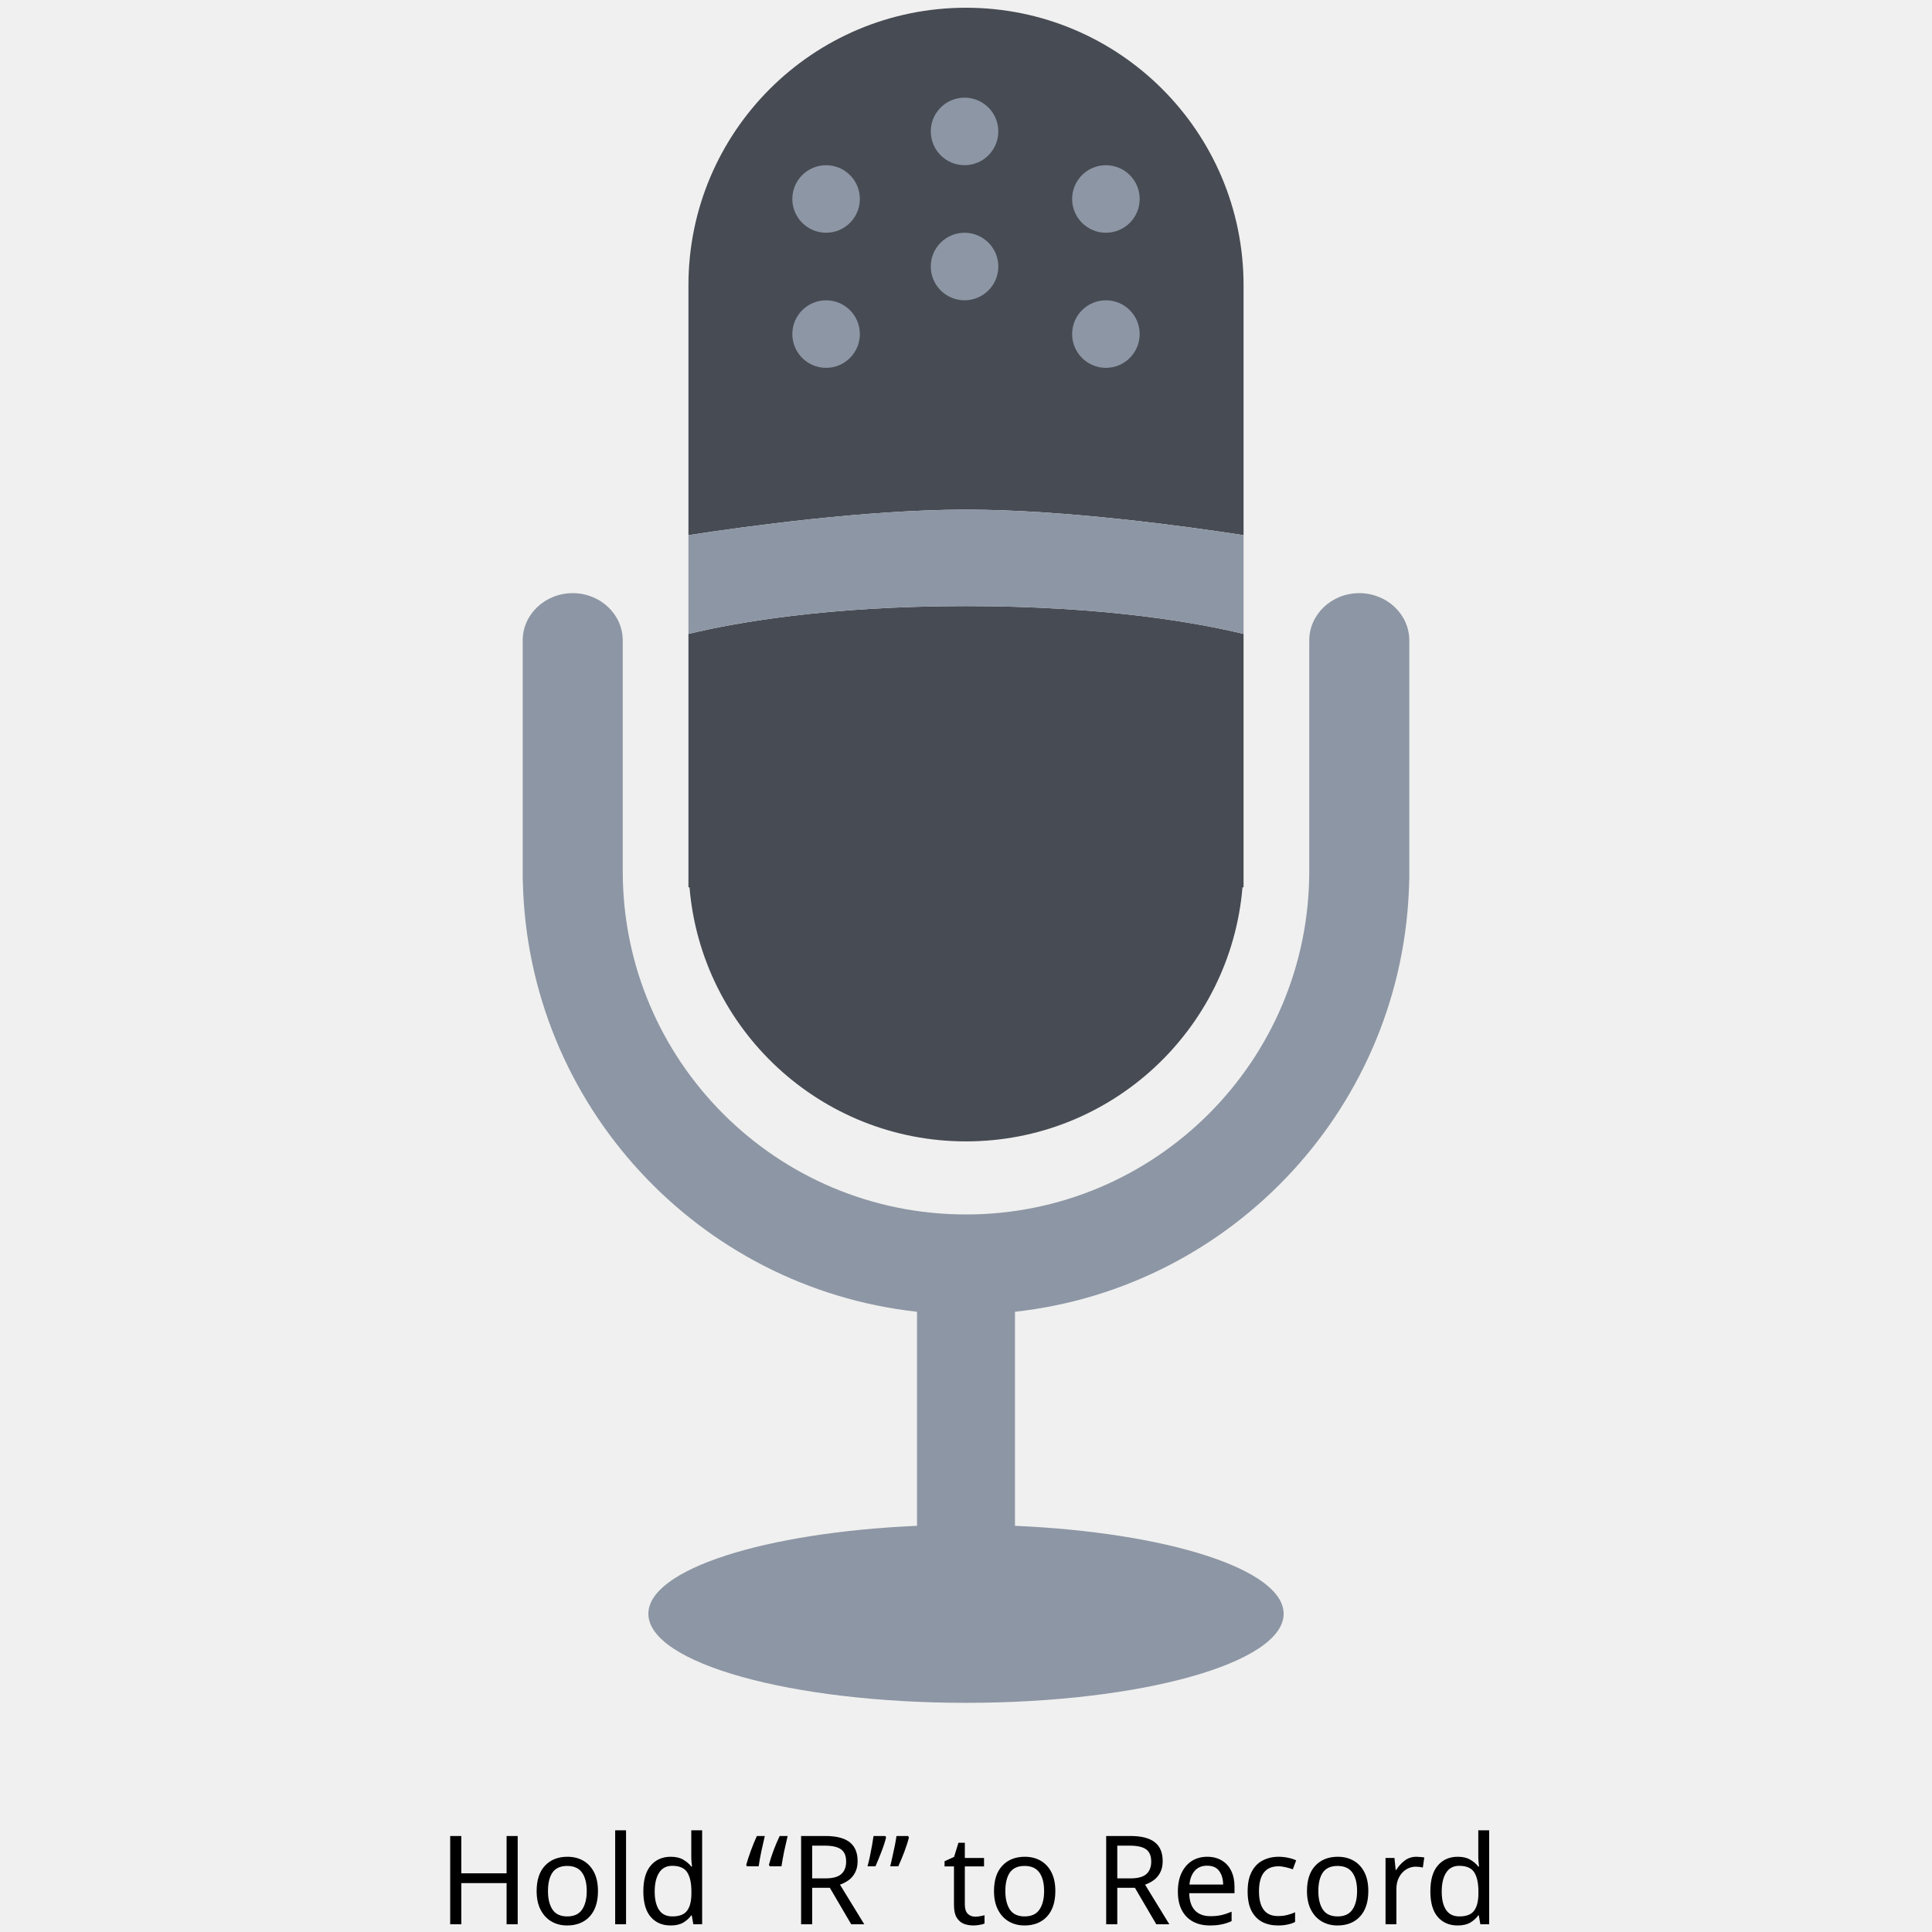
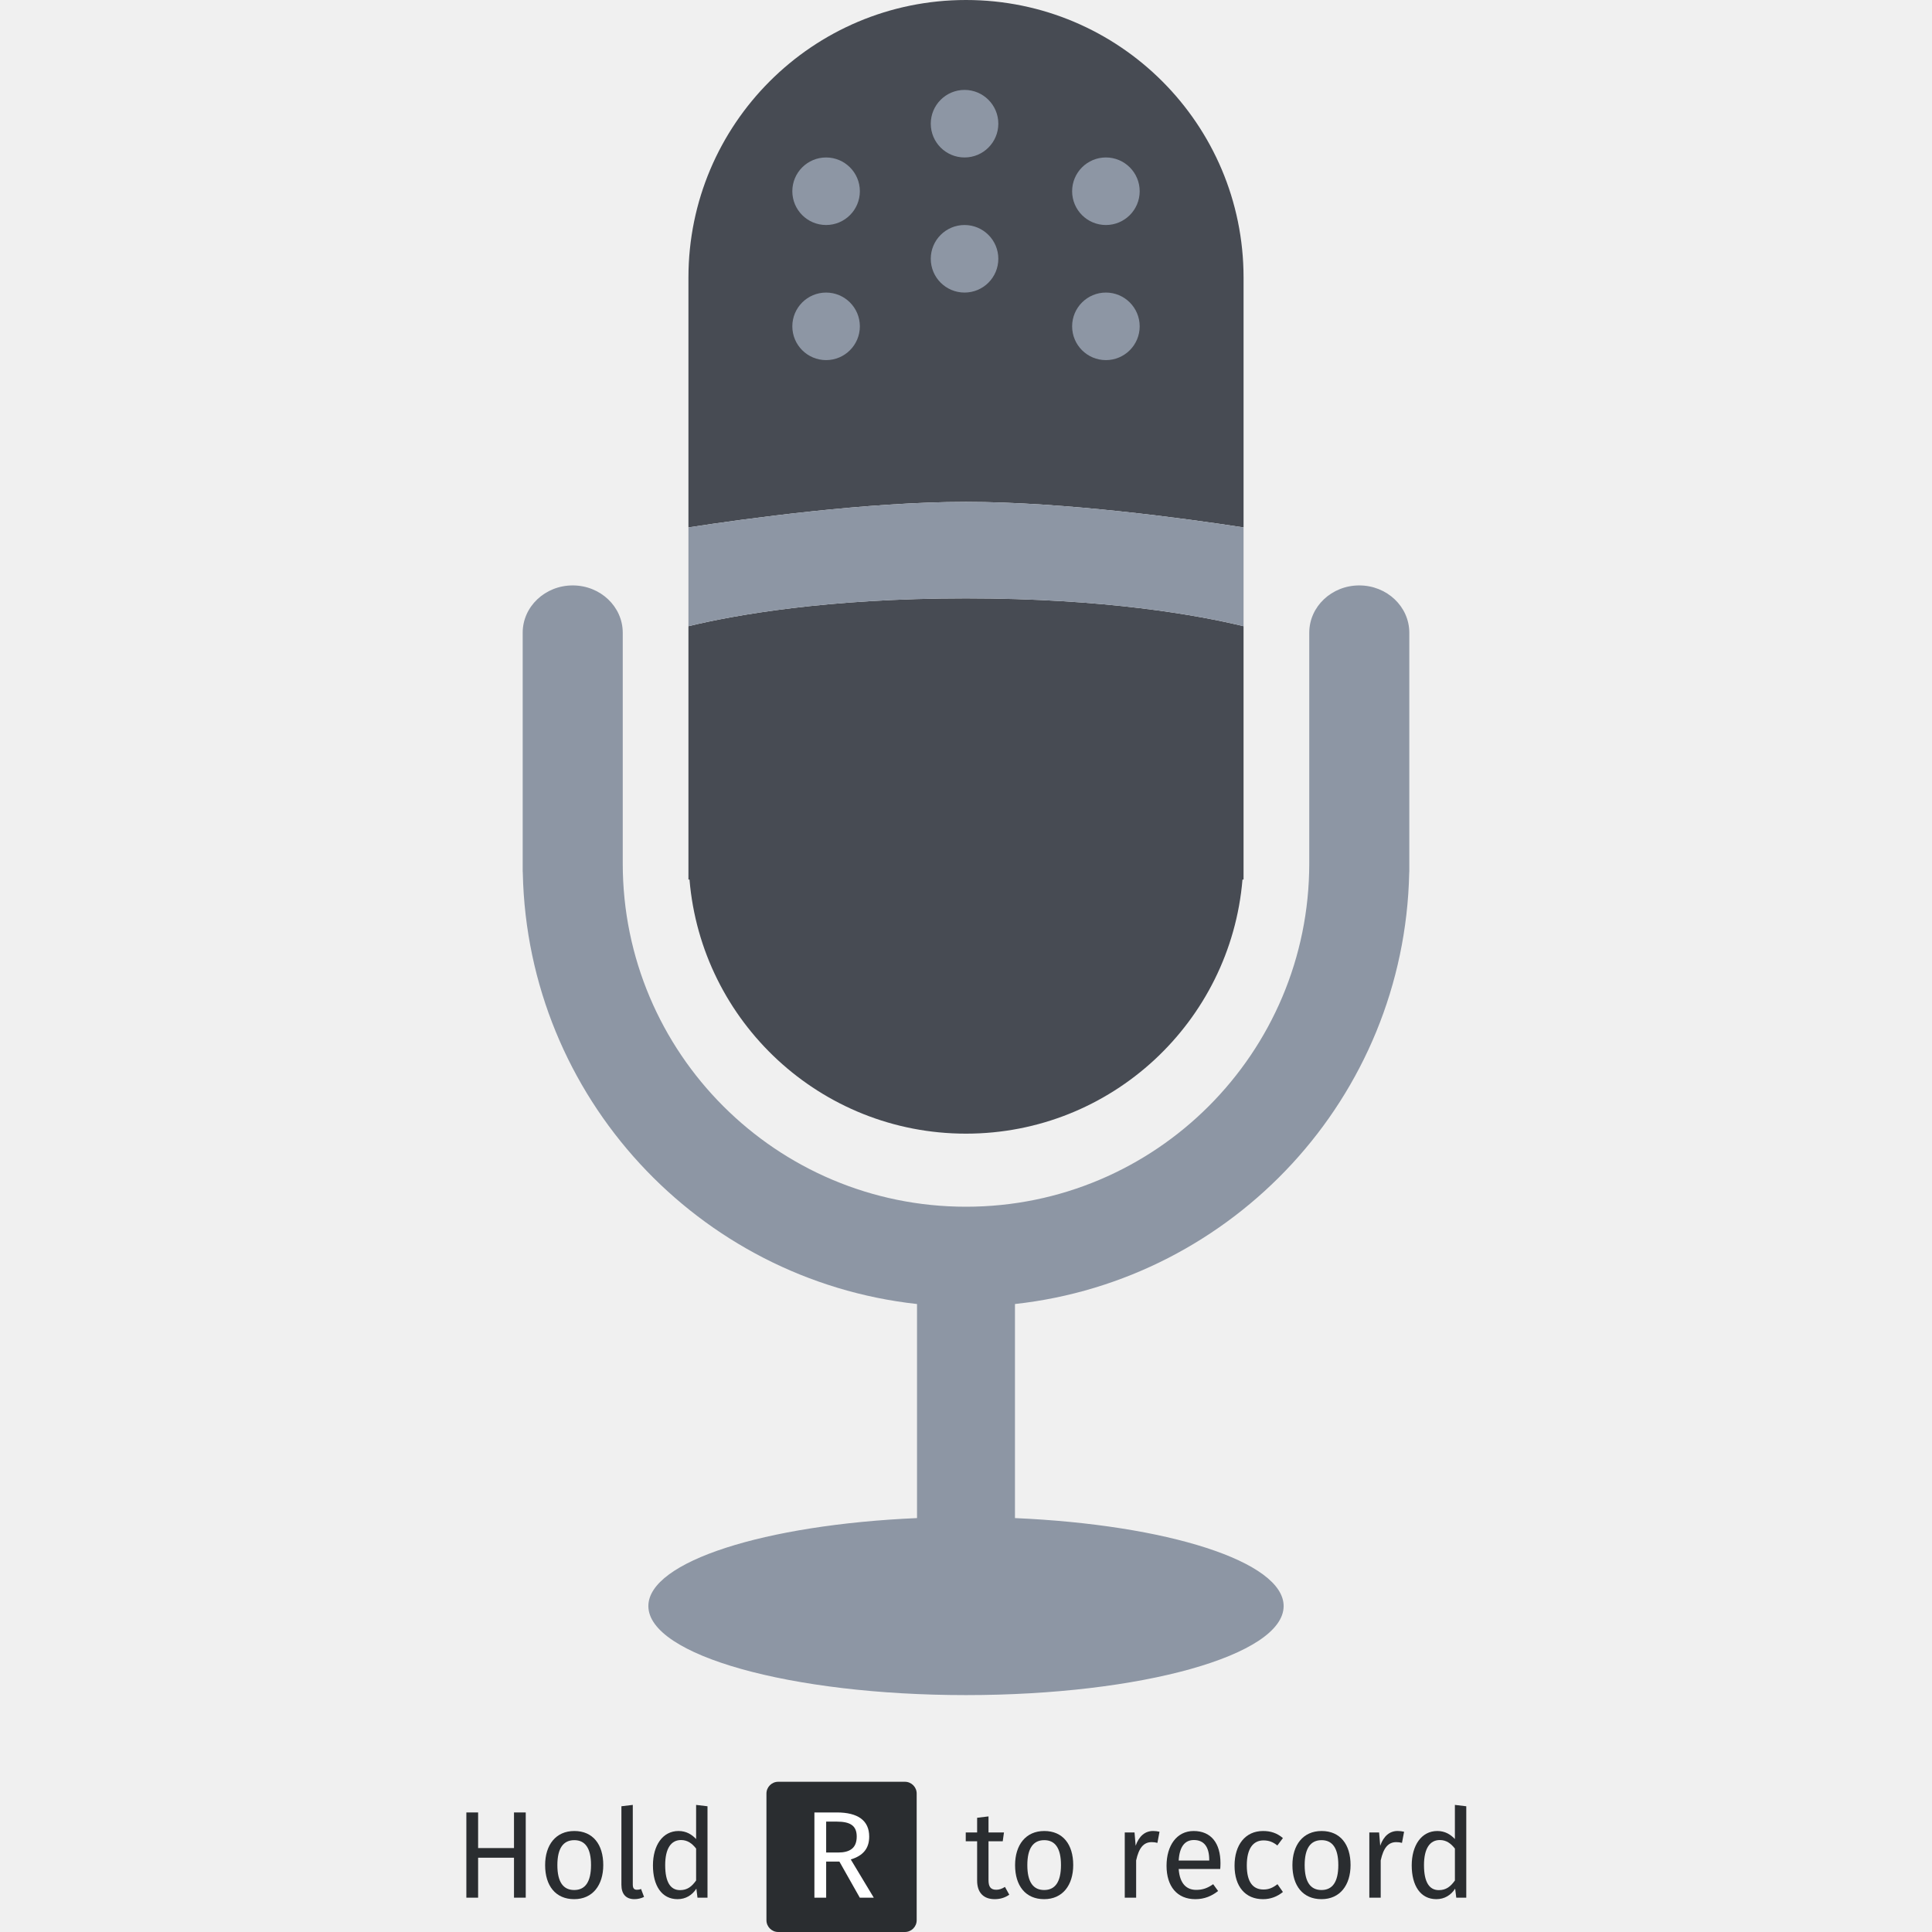
<svg xmlns="http://www.w3.org/2000/svg" version="1.1" id="Layer_1" x="0px" y="0px" width="250px" height="250px" viewBox="0 0 250 250" enable-background="new 0 0 250 250" xml:space="preserve">
-   <text transform="matrix(1 0 0 1 56.709 248.999)" font-family="'FiraSans-Regular'" font-size="16">Hold “R” to Record</text>
+   <path fill="#2A2D30" d="M118.618,248.476c0,0.842-0.683,1.524-1.525,1.524h-16.39c-0.842,0-1.525-0.683-1.525-1.524v-16.391  c0-0.842,0.683-1.524,1.525-1.524h16.39c0.842,0,1.525,0.683,1.525,1.524V248.476z" />
+   <path fill="#2A2D30" d="M61.868,240.389v5.17h-1.521V234.53h1.521v4.609h4.642v-4.609h1.521v11.028H66.51v-5.17H61.868z" />
+   <path fill="#2A2D30" d="M78.062,241.333c0,2.609-1.376,4.418-3.762,4.418c-2.401,0-3.761-1.729-3.761-4.402  c0-2.608,1.376-4.418,3.777-4.418S78.062,238.66,78.062,241.333z M72.124,241.349c0,2.193,0.768,3.218,2.177,3.218  s2.177-1.024,2.177-3.233c0-2.193-0.768-3.218-2.161-3.218C72.908,238.115,72.124,239.14,72.124,241.349z" />
+   <path fill="#2A2D30" d="M81.884,243.862c0,0.448,0.144,0.672,0.528,0.672c0.208,0,0.384-0.032,0.544-0.096l0.384,1.024  c-0.4,0.191-0.816,0.288-1.249,0.288c-1.072,0-1.681-0.641-1.681-1.857v-10.164l1.473-0.176V243.862z" />
+   <path fill="#2A2D30" d="M91.55,245.559h-1.296l-0.144-1.169c-0.544,0.849-1.393,1.361-2.433,1.361c-2.049,0-3.186-1.745-3.186-4.37  c0-2.577,1.249-4.45,3.313-4.45c0.993,0,1.713,0.448,2.273,1.041v-4.418l1.473,0.176V245.559z M90.077,243.334v-4.13  c-0.528-0.672-1.121-1.104-1.953-1.104c-1.265,0-2.049,1.057-2.049,3.249c0,2.226,0.704,3.233,1.921,3.233  C88.941,244.582,89.517,244.118,90.077,243.334z" />
+   <path fill="#FFFFFF" d="M106.905,240.885v4.674h-1.521V234.53h2.897c2.753,0,4.193,1.057,4.193,3.121c0,1.553-0.8,2.481-2.385,2.961  l2.977,4.946h-1.809l-2.641-4.674H106.905z M108.442,239.716c1.537,0,2.417-0.576,2.417-2.064c0-1.377-0.784-1.937-2.593-1.937  h-1.361v4.001H108.442z" />
+   <path fill="#2A2D30" d="M130.601,245.175c-0.56,0.384-1.169,0.576-1.889,0.576c-1.425,0-2.272-0.833-2.272-2.401v-5.09h-1.473  v-1.137h1.473v-1.904l1.473-0.177v2.081h2l-0.16,1.137h-1.84v5.026c0,0.848,0.271,1.248,1.008,1.248  c0.368,0,0.704-0.112,1.121-0.368L130.601,245.175z" />
+   <path fill="#2A2D30" d="M138.874,241.333c0,2.609-1.376,4.418-3.762,4.418c-2.401,0-3.761-1.729-3.761-4.402  c0-2.608,1.376-4.418,3.777-4.418C137.529,236.931,138.874,238.66,138.874,241.333z M132.936,241.349  c0,2.193,0.768,3.218,2.177,3.218s2.177-1.024,2.177-3.233c0-2.193-0.768-3.218-2.16-3.218  C133.72,238.115,132.936,239.14,132.936,241.349z" />
+   <path fill="#2A2D30" d="M150.041,237.027l-0.272,1.44c-0.256-0.064-0.433-0.096-0.735-0.096c-1.057,0-1.666,0.752-2.018,2.368v4.818  h-1.473v-8.436h1.265l0.144,1.713c0.449-1.265,1.232-1.905,2.258-1.905C149.48,236.931,149.785,236.963,150.041,237.027z" />
+   <path fill="#2A2D30" d="M157.897,241.845h-5.378c0.144,1.953,1.057,2.705,2.272,2.705c0.833,0,1.456-0.224,2.192-0.736l0.641,0.881  c-0.832,0.656-1.776,1.057-2.945,1.057c-2.353,0-3.729-1.649-3.729-4.322c0-2.625,1.328-4.498,3.505-4.498  c2.272,0,3.474,1.585,3.474,4.162C157.93,241.381,157.913,241.653,157.897,241.845z M156.473,240.66  c0-1.648-0.656-2.561-1.984-2.561c-1.121,0-1.857,0.784-1.969,2.657h3.953V240.66z" />
+   <path fill="#2A2D30" d="M166.009,237.844l-0.72,0.96c-0.561-0.448-1.089-0.656-1.793-0.656c-1.329,0-2.161,1.041-2.161,3.233  c0,2.209,0.832,3.121,2.161,3.121c0.704,0,1.2-0.224,1.809-0.688l0.704,1.009c-0.753,0.608-1.601,0.929-2.577,0.929  c-2.273,0-3.682-1.617-3.682-4.338c0-2.689,1.393-4.482,3.682-4.482C164.424,236.931,165.225,237.188,166.009,237.844z" />
+   <path fill="#2A2D30" d="M174.762,241.333c0,2.609-1.377,4.418-3.762,4.418c-2.4,0-3.762-1.729-3.762-4.402  c0-2.608,1.377-4.418,3.777-4.418C173.417,236.931,174.762,238.66,174.762,241.333z M168.823,241.349  c0,2.193,0.769,3.218,2.177,3.218s2.177-1.024,2.177-3.233c0-2.193-0.769-3.218-2.161-3.218  C169.607,238.115,168.823,239.14,168.823,241.349z" />
+   <path fill="#2A2D30" d="M181.688,237.027l-0.272,1.44c-0.256-0.064-0.432-0.096-0.736-0.096c-1.057,0-1.664,0.752-2.017,2.368v4.818  h-1.473v-8.436h1.265l0.145,1.713c0.447-1.265,1.232-1.905,2.256-1.905C181.128,236.931,181.432,236.963,181.688,237.027z" />
+   <path fill="#2A2D30" d="M189.737,245.559h-1.296l-0.145-1.169c-0.545,0.849-1.393,1.361-2.434,1.361  c-2.049,0-3.186-1.745-3.186-4.37c0-2.577,1.249-4.45,3.314-4.45c0.992,0,1.713,0.448,2.272,1.041v-4.418l1.473,0.176V245.559z   M188.265,243.334v-4.13c-0.528-0.672-1.12-1.104-1.952-1.104c-1.266,0-2.049,1.057-2.049,3.249c0,2.226,0.703,3.233,1.92,3.233  C187.129,244.582,187.705,244.118,188.265,243.334z" />
  <g>
-     <path fill="#474B53" d="M89.084,82.03v32.787h0.137c1.542,18.414,16.966,32.878,35.778,32.878   c18.812,0,34.235-14.467,35.778-32.878h0.138V82.031c-5.867-1.417-17.842-3.604-35.916-3.604   C106.927,78.427,94.952,80.613,89.084,82.03z" />
-     <path fill="#474B53" d="M125,1.001c-19.836,0-35.916,16.08-35.916,35.915v32.333c7.406-1.14,23.16-3.306,35.916-3.306   c12.757,0,28.512,2.167,35.916,3.306V36.916C160.916,17.081,144.836,1.001,125,1.001z" />
-     <path fill="#8D96A4" d="M89.084,69.249V82.03c5.868-1.417,17.842-3.603,35.916-3.603s30.049,2.186,35.916,3.604V69.249   c-7.404-1.139-23.159-3.306-35.916-3.306C112.244,65.943,96.49,68.109,89.084,69.249z" />
-   </g>
-   <path fill="#8D96A4" d="M175.889,76.754c-3.574,0-6.472,2.741-6.472,6.123v29.857c0,24.53-19.886,44.417-44.417,44.417  c-24.531,0-44.417-19.887-44.417-44.417V82.877c0-3.381-2.898-6.123-6.474-6.123c-3.575,0-6.473,2.741-6.473,6.123v30.828  c0,0.102,0.011,0.201,0.016,0.301c0.63,28.961,22.726,52.625,51.01,55.735v27.7c-19.69,0.854-34.763,5.627-34.763,11.384  c0,6.362,18.401,11.521,41.101,11.521c22.698,0,41.102-5.158,41.102-11.521c0-5.759-15.074-10.528-34.766-11.384v-27.7  c28.285-3.109,50.382-26.774,51.014-55.735c0.004-0.101,0.014-0.199,0.014-0.301V82.877  C182.363,79.496,179.465,76.754,175.889,76.754z" />
-   <g>
-     <circle fill="#8D96A4" cx="143.104" cy="25.747" r="4.371" />
-     <circle fill="#8D96A4" cx="106.896" cy="25.747" r="4.37" />
-     <circle fill="#8D96A4" cx="106.896" cy="43.229" r="4.37" />
-     <circle fill="#8D96A4" cx="124.812" cy="17.006" r="4.371" />
-     <circle fill="#8D96A4" cx="124.812" cy="34.488" r="4.371" />
-     <circle fill="#8D96A4" cx="143.104" cy="43.229" r="4.371" />
+     <g>
+       <path fill="#474B53" d="M89.084,81.029v32.787h0.137c1.542,18.414,16.966,32.878,35.778,32.878    c18.812,0,34.235-14.467,35.778-32.878h0.138V81.03c-5.867-1.417-17.842-3.604-35.916-3.604    C106.927,77.426,94.952,79.612,89.084,81.029z" />
+       <path fill="#474B53" d="M125,0c-19.836,0-35.916,16.08-35.916,35.915v32.333c7.406-1.14,23.16-3.306,35.916-3.306    c12.757,0,28.512,2.167,35.916,3.306V35.915C160.916,16.08,144.836,0,125,0z" />
+       <path fill="#8D96A4" d="M89.084,68.248v12.781c5.868-1.417,17.842-3.603,35.916-3.603s30.049,2.186,35.916,3.604V68.248    c-7.404-1.139-23.159-3.306-35.916-3.306C112.244,64.942,96.49,67.108,89.084,68.248z" />
+     </g>
+     <path fill="#8D96A4" d="M175.889,75.753c-3.574,0-6.472,2.741-6.472,6.123v29.857c0,24.53-19.886,44.417-44.417,44.417   s-44.417-19.887-44.417-44.417V81.876c0-3.381-2.898-6.123-6.475-6.123c-3.574,0-6.473,2.741-6.473,6.123v30.828   c0,0.102,0.011,0.201,0.016,0.301c0.631,28.961,22.727,52.625,51.011,55.735v27.7c-19.69,0.854-34.764,5.627-34.764,11.384   c0,6.362,18.401,11.521,41.102,11.521c22.698,0,41.102-5.158,41.102-11.521c0-5.759-15.074-10.528-34.766-11.384v-27.7   c28.285-3.109,50.382-26.774,51.014-55.735c0.004-0.101,0.015-0.199,0.015-0.301V81.876   C182.363,78.495,179.465,75.753,175.889,75.753z" />
+     <g>
+       <circle fill="#8D96A4" cx="143.104" cy="24.746" r="4.371" />
+       <circle fill="#8D96A4" cx="106.896" cy="24.746" r="4.37" />
+       <circle fill="#8D96A4" cx="106.896" cy="42.228" r="4.37" />
+       <circle fill="#8D96A4" cx="124.812" cy="16.005" r="4.371" />
+       <circle fill="#8D96A4" cx="124.812" cy="33.487" r="4.371" />
+       <circle fill="#8D96A4" cx="143.104" cy="42.228" r="4.371" />
+     </g>
  </g>
</svg>
